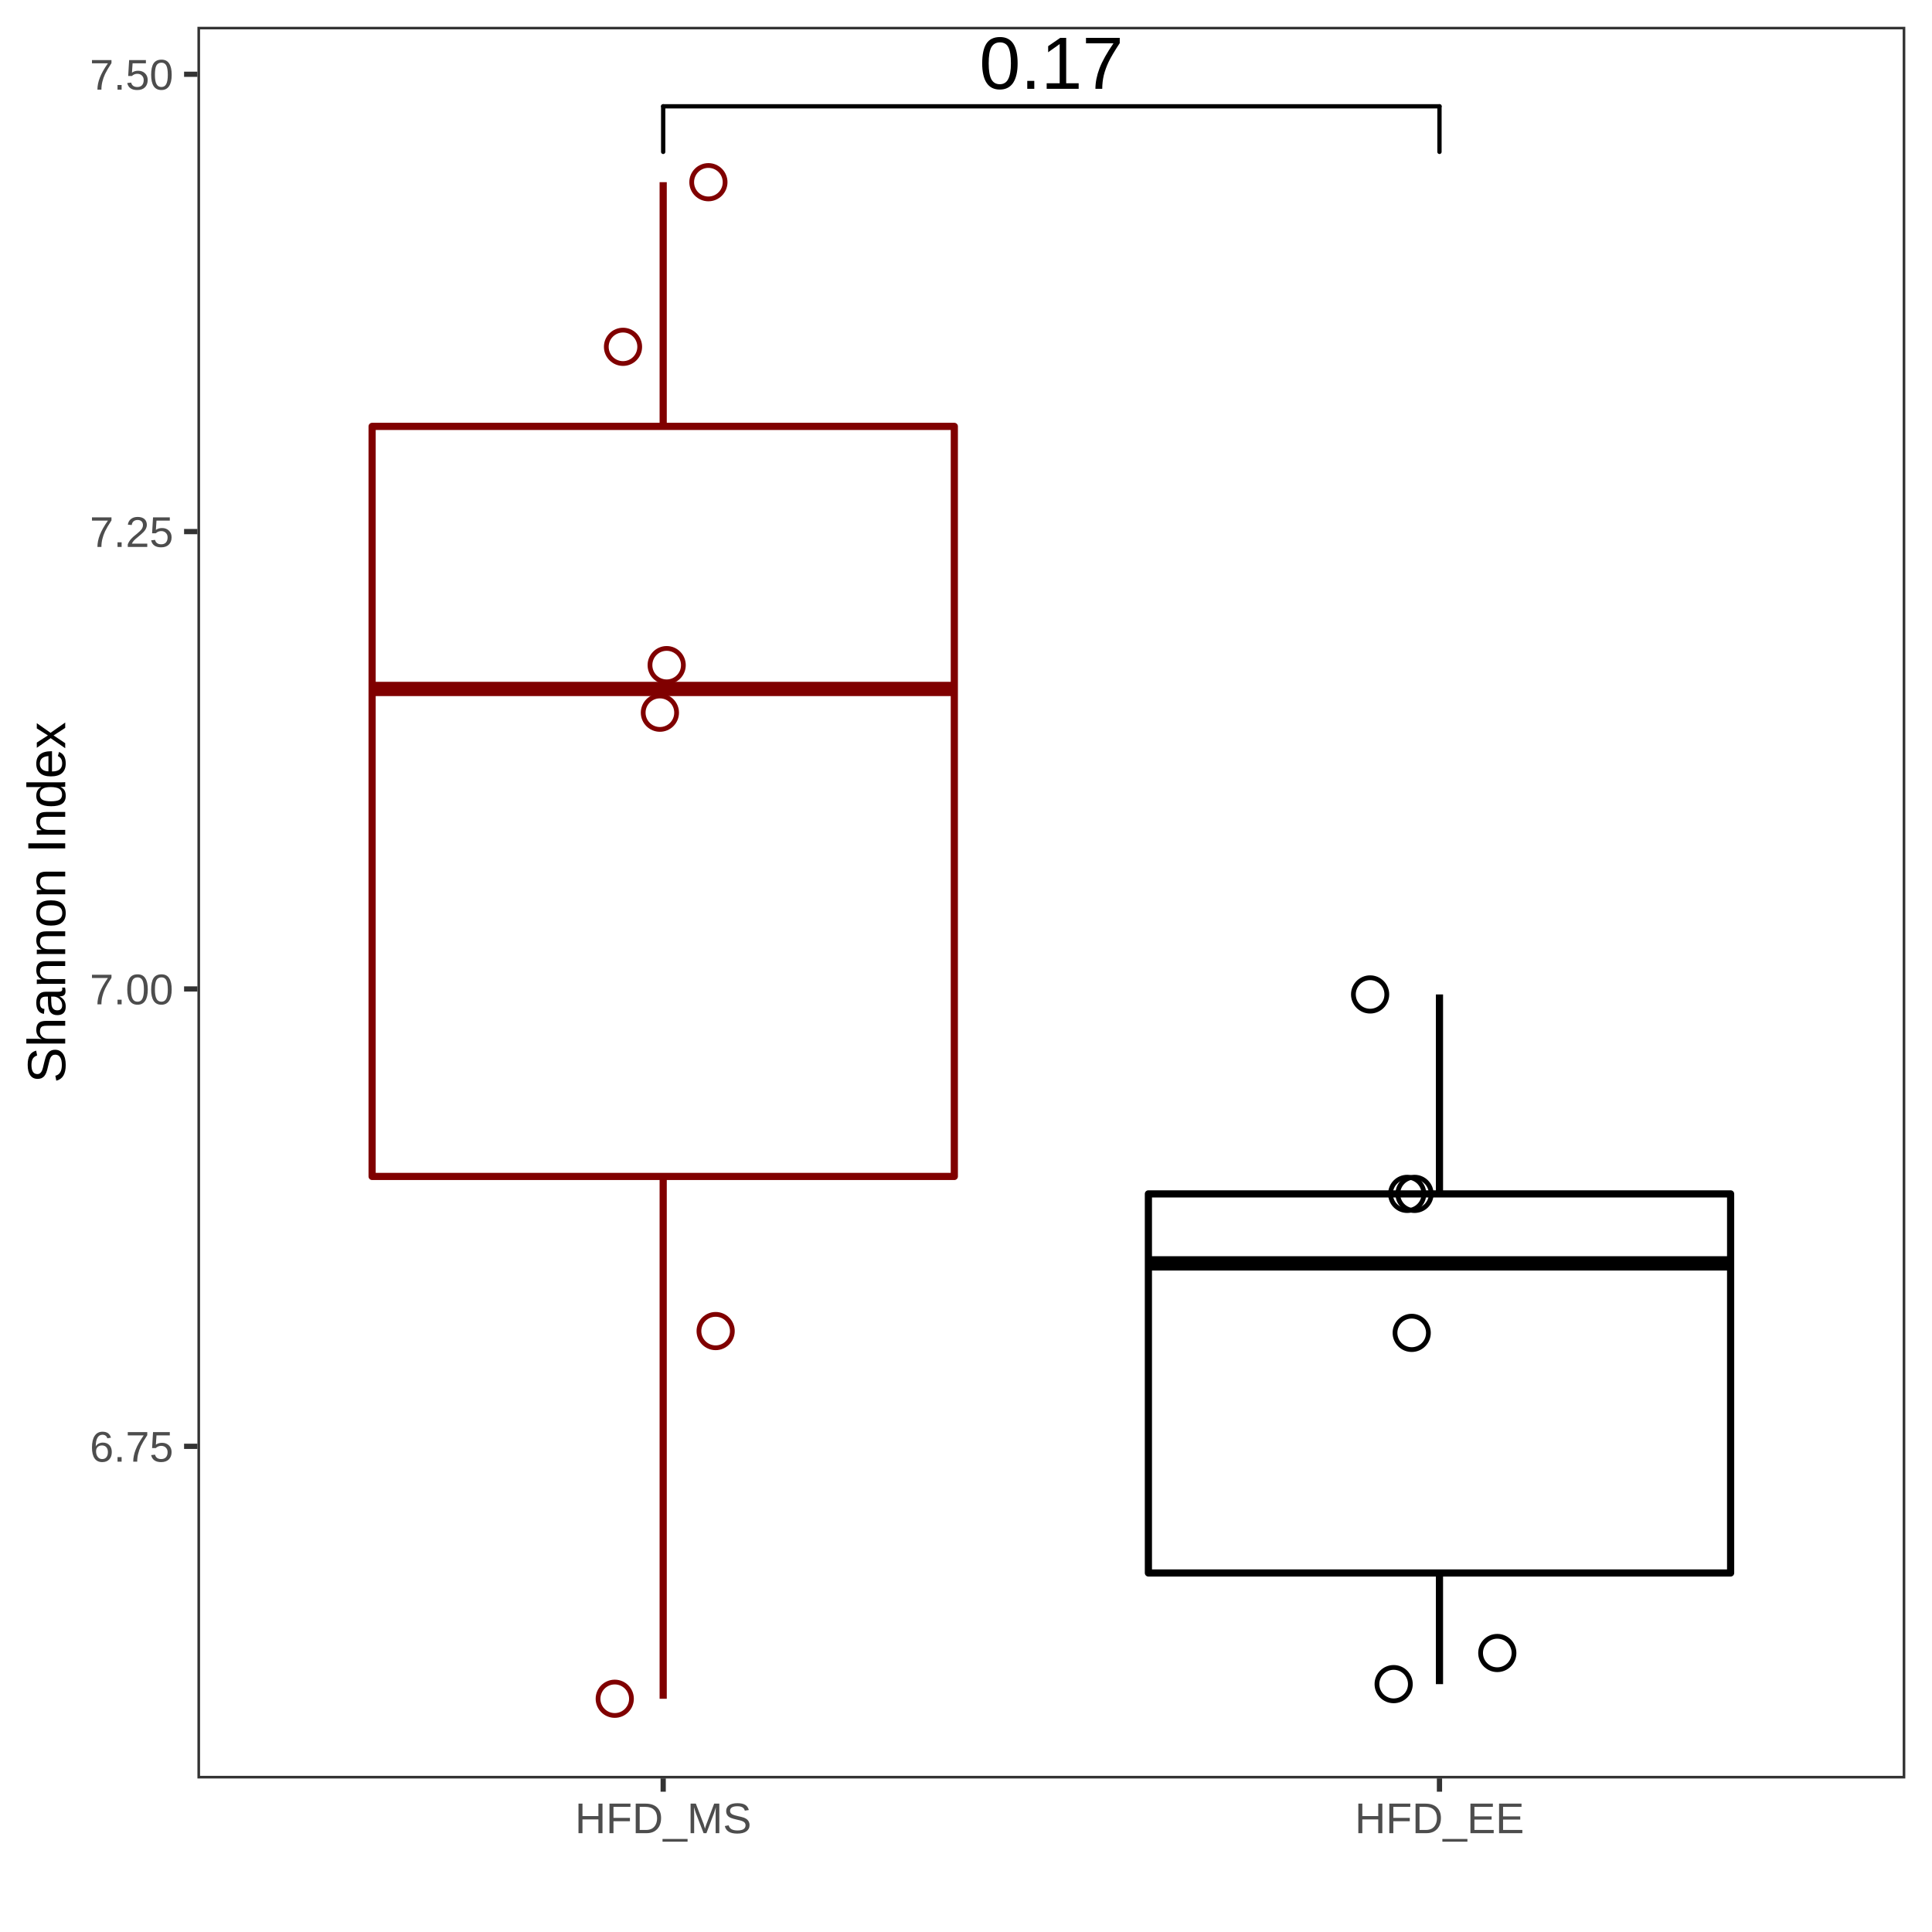
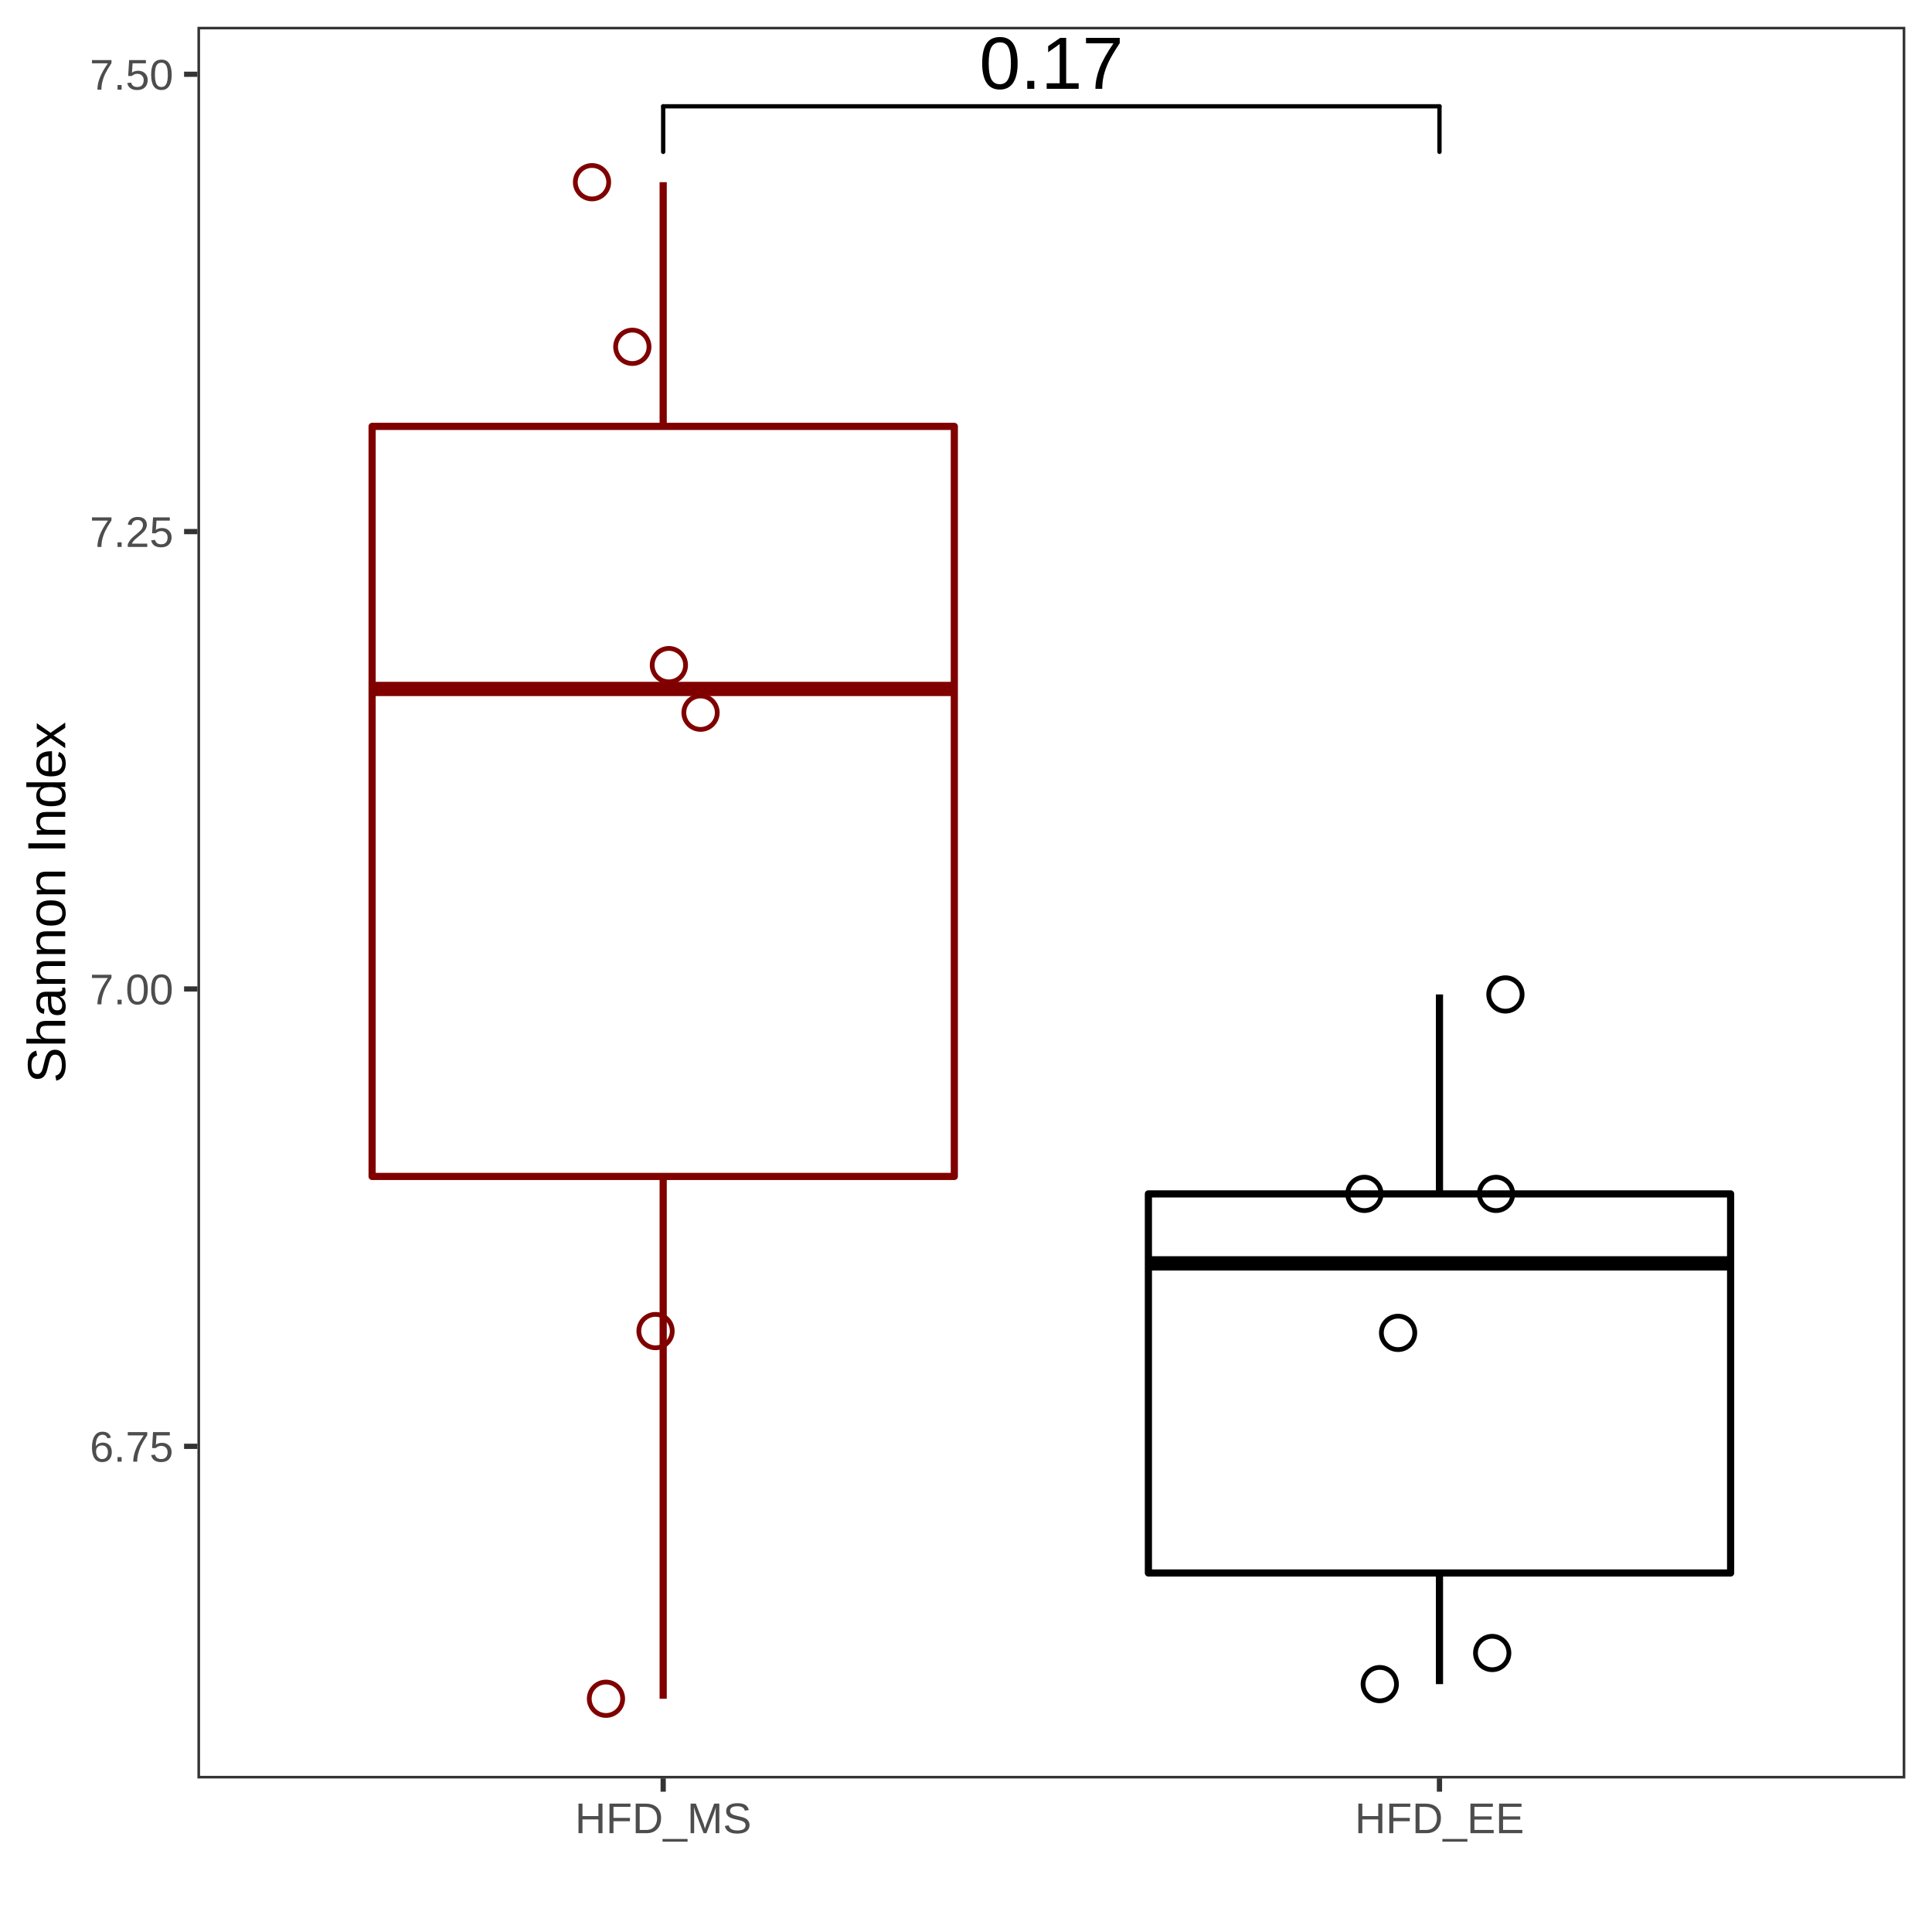
<svg xmlns="http://www.w3.org/2000/svg" class="svglite" width="288.00pt" height="288.00pt" viewBox="0 0 288.00 288.00">
  <defs>
    <style type="text/css">
    .svglite line, .svglite polyline, .svglite polygon, .svglite path, .svglite rect, .svglite circle {
      fill: none;
      stroke: #000000;
      stroke-linecap: round;
      stroke-linejoin: round;
      stroke-miterlimit: 10.00;
    }
    .svglite text {
      white-space: pre;
    }
  </style>
  </defs>
  <rect width="100%" height="100%" style="stroke: none; fill: #FFFFFF;" />
  <defs>
    <clipPath id="cpMC4wMHwyODguMDB8MC4wMHwyODguMDA=">
      <rect x="0.00" y="0.00" width="288.00" height="288.00" />
    </clipPath>
  </defs>
  <g clip-path="url(#cpMC4wMHwyODguMDB8MC4wMHwyODguMDA=)">
    <rect x="0.00" y="0.00" width="288.00" height="288.00" style="stroke-width: 0.78; stroke: #FFFFFF; fill: #FFFFFF;" />
  </g>
  <defs>
    <clipPath id="cpMjkuNDN8Mjg0LjAxfDMuOTl8MjY1LjEw">
      <rect x="29.43" y="3.99" width="254.59" height="261.12" />
    </clipPath>
  </defs>
  <g clip-path="url(#cpMjkuNDN8Mjg0LjAxfDMuOTl8MjY1LjEw)">
    <rect x="29.43" y="3.99" width="254.59" height="261.12" style="stroke-width: 0.78; stroke: none; fill: #FFFFFF;" />
    <line x1="98.86" y1="63.56" x2="98.86" y2="27.16" style="stroke-width: 1.07; stroke: #800000; stroke-linecap: butt;" />
    <line x1="98.86" y1="175.37" x2="98.86" y2="253.23" style="stroke-width: 1.07; stroke: #800000; stroke-linecap: butt;" />
    <polygon points="55.47,63.56 55.47,175.37 142.26,175.37 142.26,63.56 55.47,63.56 " style="stroke-width: 1.07; stroke: #800000; fill: #FFFFFF;" />
    <line x1="55.47" y1="102.70" x2="142.26" y2="102.70" style="stroke-width: 2.13; stroke: #800000; stroke-linecap: butt;" />
    <line x1="214.58" y1="177.97" x2="214.58" y2="148.24" style="stroke-width: 1.07; stroke-linecap: butt;" />
    <line x1="214.58" y1="234.48" x2="214.58" y2="251.05" style="stroke-width: 1.07; stroke-linecap: butt;" />
    <polygon points="171.19,177.97 171.19,234.48 257.98,234.48 257.98,177.97 171.19,177.97 " style="stroke-width: 1.07; fill: #FFFFFF;" />
    <line x1="171.19" y1="188.33" x2="257.98" y2="188.33" style="stroke-width: 2.13; stroke-linecap: butt;" />
-     <circle cx="209.77" cy="177.97" r="2.49" style="stroke-width: 0.71;" />
-     <circle cx="92.87" cy="51.70" r="2.49" style="stroke-width: 0.71; stroke: #800000;" />
-     <circle cx="204.24" cy="148.24" r="2.49" style="stroke-width: 0.71;" />
-     <circle cx="99.38" cy="99.15" r="2.49" style="stroke-width: 0.71; stroke: #800000;" />
-     <circle cx="207.75" cy="251.05" r="2.49" style="stroke-width: 0.71;" />
-     <circle cx="91.64" cy="253.23" r="2.49" style="stroke-width: 0.71; stroke: #800000;" />
-     <circle cx="223.20" cy="246.41" r="2.49" style="stroke-width: 0.71;" />
-     <circle cx="210.44" cy="198.69" r="2.49" style="stroke-width: 0.71;" />
-     <circle cx="105.60" cy="27.16" r="2.49" style="stroke-width: 0.71; stroke: #800000;" />
-     <circle cx="106.68" cy="198.42" r="2.49" style="stroke-width: 0.71; stroke: #800000;" />
-     <circle cx="210.86" cy="177.97" r="2.49" style="stroke-width: 0.71;" />
-     <circle cx="98.37" cy="106.24" r="2.49" style="stroke-width: 0.71; stroke: #800000;" />
+     <circle cx="223.01" cy="177.97" r="2.49" style="stroke-width: 0.71;" />
+     <circle cx="94.26" cy="51.70" r="2.49" style="stroke-width: 0.71; stroke: #800000;" />
+     <circle cx="224.41" cy="148.24" r="2.49" style="stroke-width: 0.71;" />
+     <circle cx="99.71" cy="99.15" r="2.49" style="stroke-width: 0.71; stroke: #800000;" />
+     <circle cx="205.68" cy="251.05" r="2.49" style="stroke-width: 0.71;" />
+     <circle cx="90.33" cy="253.23" r="2.49" style="stroke-width: 0.71; stroke: #800000;" />
+     <circle cx="222.44" cy="246.41" r="2.49" style="stroke-width: 0.71;" />
+     <circle cx="208.41" cy="198.69" r="2.49" style="stroke-width: 0.71;" />
+     <circle cx="88.25" cy="27.16" r="2.49" style="stroke-width: 0.71; stroke: #800000;" />
+     <circle cx="97.72" cy="198.42" r="2.49" style="stroke-width: 0.71; stroke: #800000;" />
+     <circle cx="203.39" cy="177.97" r="2.49" style="stroke-width: 0.71;" />
+     <circle cx="104.43" cy="106.24" r="2.49" style="stroke-width: 0.71; stroke: #800000;" />
    <text x="156.72" y="13.24" text-anchor="middle" style="font-size: 11.04px; font-family: &quot;Arial&quot;;" textLength="21.47px" lengthAdjust="spacingAndGlyphs">0.17</text>
    <line x1="214.58" y1="22.64" x2="214.58" y2="15.85" style="stroke-width: 0.64;" />
    <line x1="214.58" y1="15.85" x2="98.86" y2="15.85" style="stroke-width: 0.64;" />
    <line x1="98.86" y1="15.85" x2="98.86" y2="22.64" style="stroke-width: 0.64;" />
    <rect x="29.43" y="3.99" width="254.59" height="261.12" style="stroke-width: 0.78; stroke: #333333;" />
  </g>
  <g clip-path="url(#cpMC4wMHwyODguMDB8MC4wMHwyODguMDA=)">
    <text x="25.84" y="217.89" text-anchor="end" style="font-size: 6.40px;fill: #4D4D4D; font-family: &quot;Arial&quot;;" textLength="12.45px" lengthAdjust="spacingAndGlyphs">6.75</text>
    <text x="25.84" y="149.71" text-anchor="end" style="font-size: 6.40px;fill: #4D4D4D; font-family: &quot;Arial&quot;;" textLength="12.45px" lengthAdjust="spacingAndGlyphs">7.00</text>
    <text x="25.84" y="81.53" text-anchor="end" style="font-size: 6.40px;fill: #4D4D4D; font-family: &quot;Arial&quot;;" textLength="12.45px" lengthAdjust="spacingAndGlyphs">7.25</text>
    <text x="25.84" y="13.36" text-anchor="end" style="font-size: 6.40px;fill: #4D4D4D; font-family: &quot;Arial&quot;;" textLength="12.45px" lengthAdjust="spacingAndGlyphs">7.50</text>
    <polyline points="27.44,215.60 29.43,215.60 " style="stroke-width: 0.78; stroke: #333333; stroke-linecap: butt;" />
    <polyline points="27.44,147.42 29.43,147.42 " style="stroke-width: 0.78; stroke: #333333; stroke-linecap: butt;" />
    <polyline points="27.44,79.24 29.43,79.24 " style="stroke-width: 0.78; stroke: #333333; stroke-linecap: butt;" />
    <polyline points="27.44,11.07 29.43,11.07 " style="stroke-width: 0.78; stroke: #333333; stroke-linecap: butt;" />
    <polyline points="98.86,267.09 98.86,265.10 " style="stroke-width: 0.78; stroke: #333333; stroke-linecap: butt;" />
    <polyline points="214.58,267.09 214.58,265.10 " style="stroke-width: 0.78; stroke: #333333; stroke-linecap: butt;" />
    <text x="98.86" y="273.27" text-anchor="middle" style="font-size: 6.40px;fill: #4D4D4D; font-family: &quot;Arial&quot;;" textLength="26.28px" lengthAdjust="spacingAndGlyphs">HFD_MS</text>
    <text x="214.58" y="273.27" text-anchor="middle" style="font-size: 6.40px;fill: #4D4D4D; font-family: &quot;Arial&quot;;" textLength="25.21px" lengthAdjust="spacingAndGlyphs">HFD_EE</text>
    <text transform="translate(9.72,134.54) rotate(-90)" text-anchor="middle" style="font-size: 8.00px; font-family: &quot;Arial&quot;;" textLength="53.83px" lengthAdjust="spacingAndGlyphs">Shannon Index</text>
  </g>
</svg>
